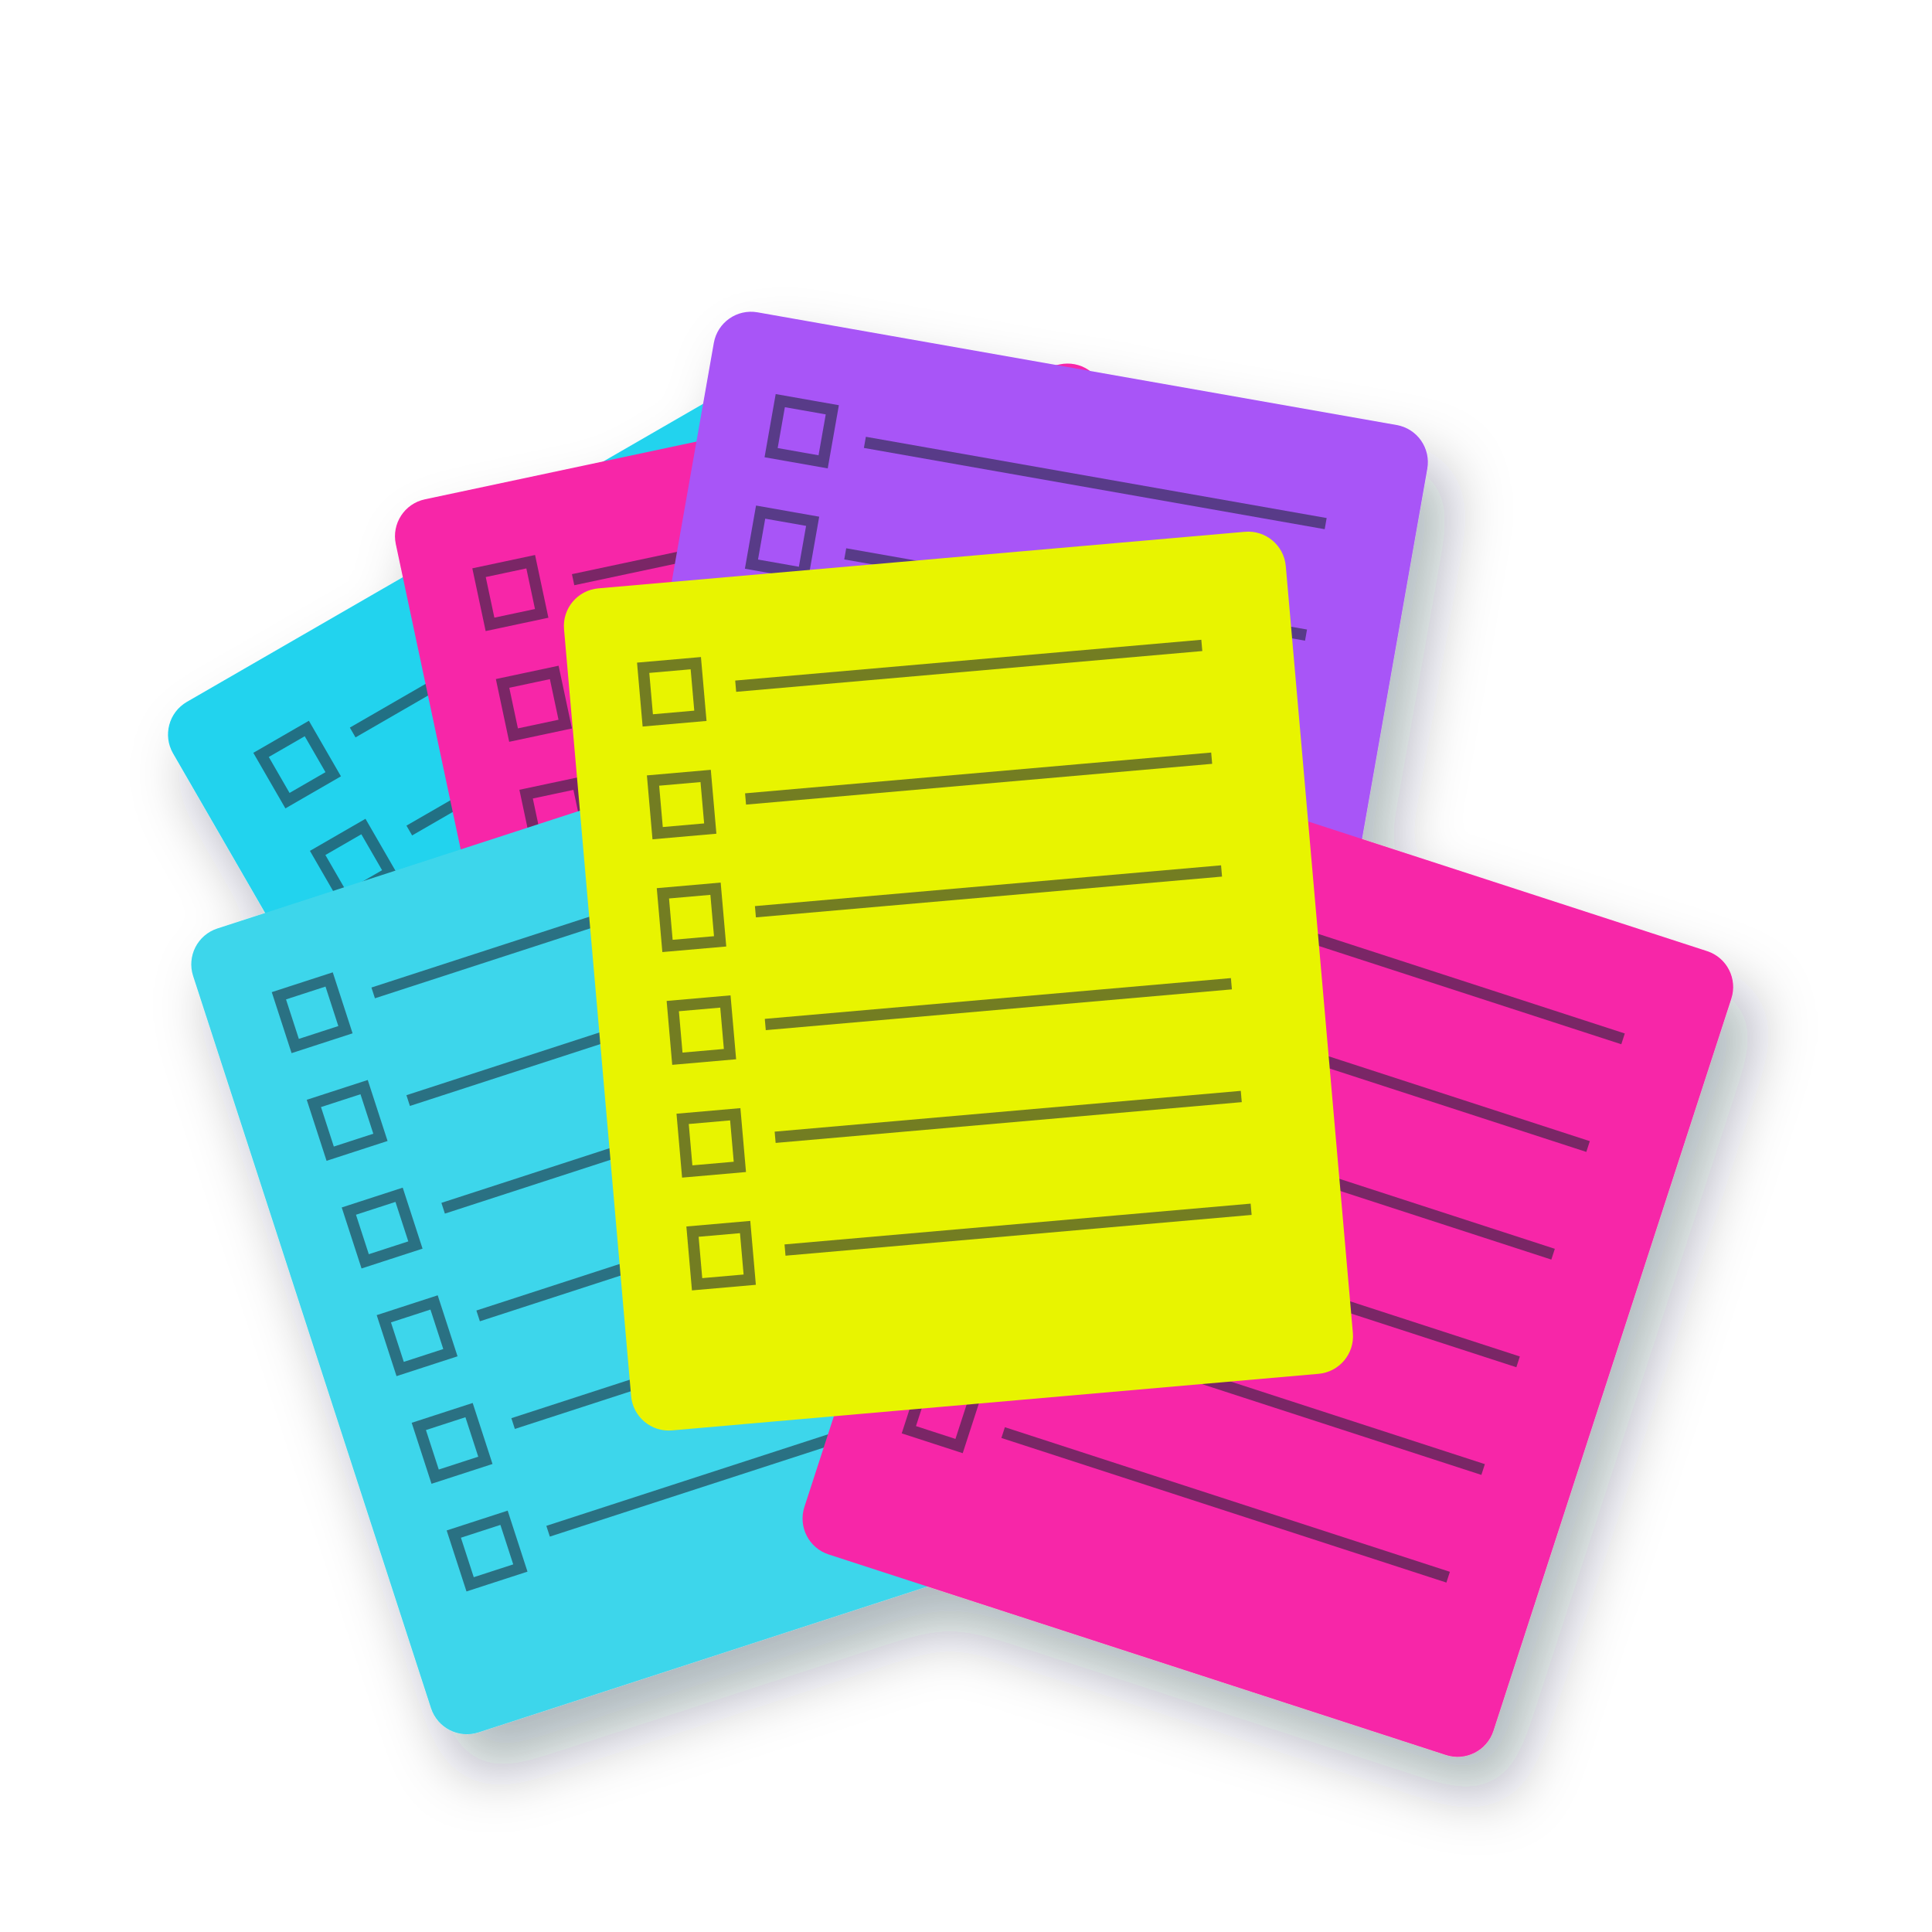
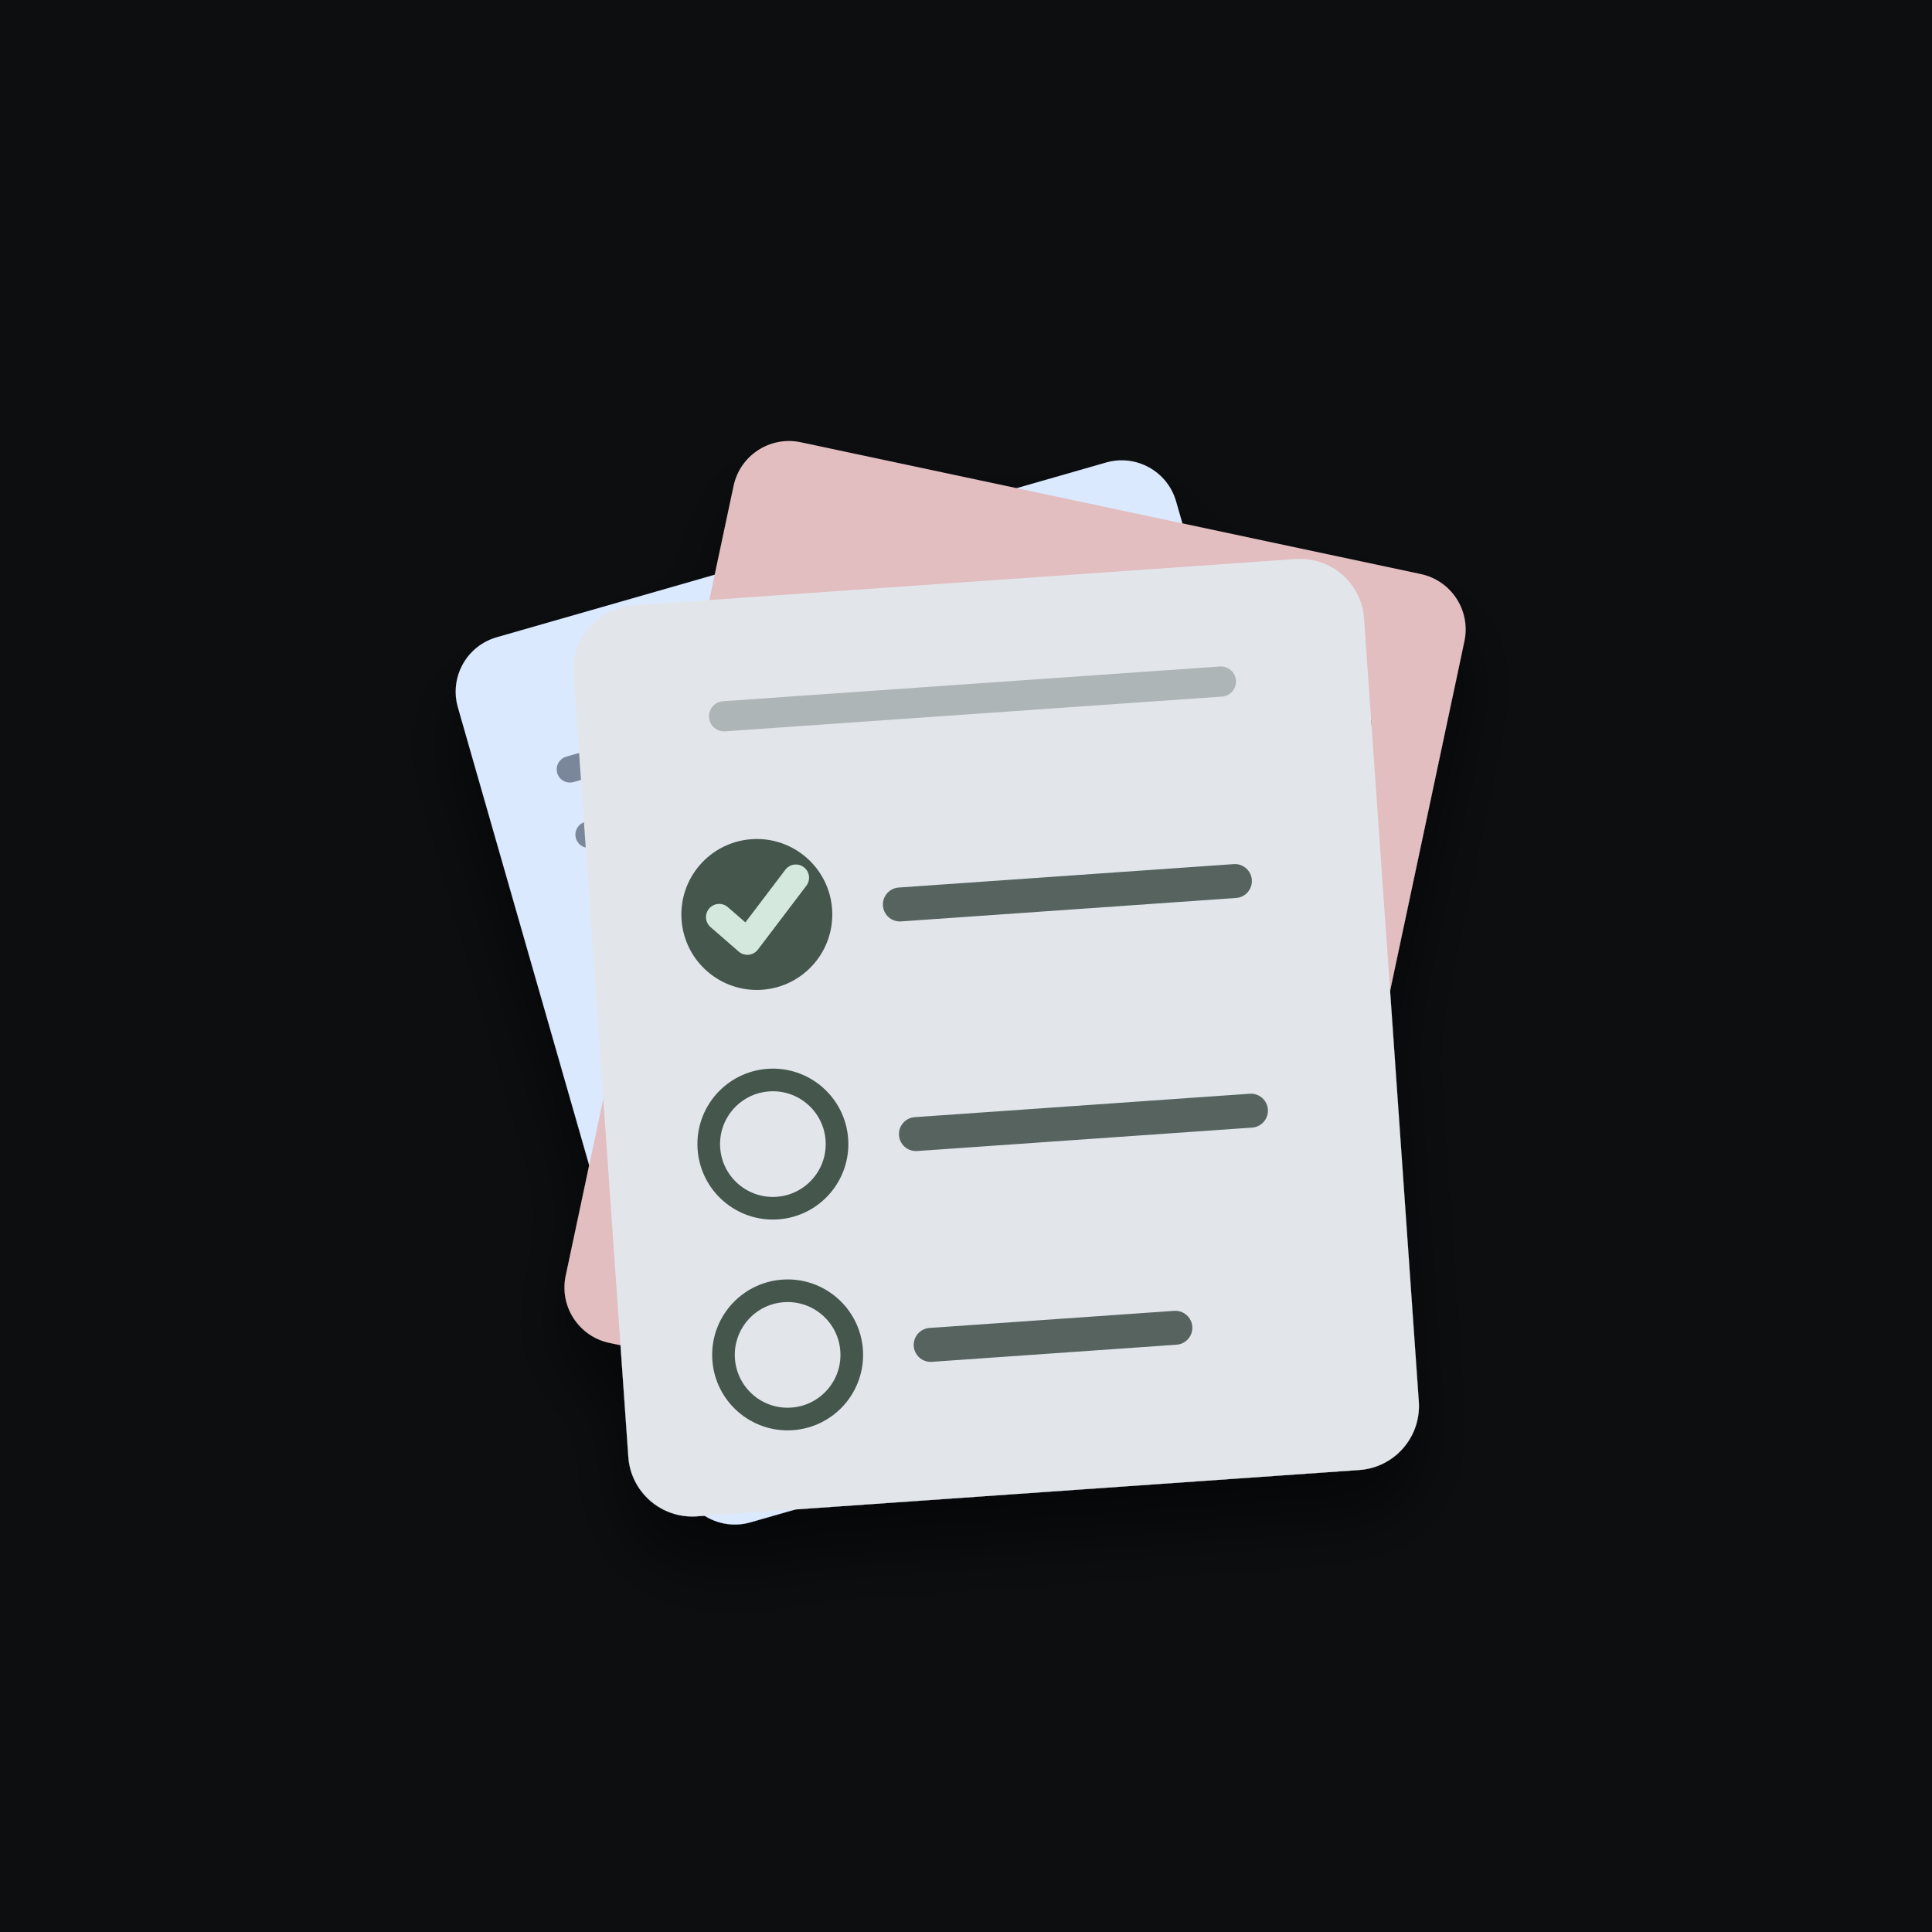
- <svg xmlns="http://www.w3.org/2000/svg" viewBox="0 0 512 512" role="img" aria-label="Colorful stack of checklist sticky notes">
+ <svg xmlns="http://www.w3.org/2000/svg" viewBox="0 0 512 512" role="img" aria-label="A pile of three todo sheets, with one task checked off">
+   <rect width="512" height="512" fill="#0c0e10" />
  <defs>
-     <filter id="shadow" x="-30%" y="-30%" width="160%" height="160%">
-       <feGaussianBlur in="SourceAlpha" stdDeviation="8" result="blur" />
-       <feOffset in="blur" dx="6" dy="10" result="offsetBlur" />
-       <feFlood flood-color="#111827" flood-opacity="0.32" result="flood" />
-       <feComposite in="flood" in2="offsetBlur" operator="in" result="shadowColor" />
+     <filter id="lift" x="-25%" y="-25%" width="150%" height="160%">
+       <feGaussianBlur in="SourceAlpha" stdDeviation="9" result="blur" />
+       <feOffset in="blur" dx="0" dy="12" result="offset" />
+       <feFlood flood-color="#050607" flood-opacity="0.55" />
+       <feComposite in2="offset" operator="in" result="shadow" />
      <feMerge>
-         <feMergeNode in="shadowColor" />
+         <feMergeNode in="shadow" />
        <feMergeNode in="SourceGraphic" />
      </feMerge>
    </filter>
-     <g id="note-lines" stroke="#1f2937" stroke-opacity="0.58" fill="none" stroke-width="3">
-       <rect x="20" y="22" width="14" height="14" />
-       <line x1="44" y1="29" x2="168" y2="29" />
-       <rect x="20" y="52" width="14" height="14" />
-       <line x1="44" y1="59" x2="168" y2="59" />
-       <rect x="20" y="82" width="14" height="14" />
-       <line x1="44" y1="89" x2="168" y2="89" />
-       <rect x="20" y="112" width="14" height="14" />
-       <line x1="44" y1="119" x2="168" y2="119" />
-       <rect x="20" y="142" width="14" height="14" />
-       <line x1="44" y1="149" x2="168" y2="149" />
-       <rect x="20" y="172" width="14" height="14" />
-       <line x1="44" y1="179" x2="168" y2="179" />
+   </defs>
+   <g filter="url(#lift)">
+     <g transform="rotate(-16 246 263)">
+       <rect x="147" y="141" width="198" height="244" rx="15" fill="#dbe9ff" />
+       <path d="M171 180h93M171 198h69" stroke="#515e70" stroke-width="7" stroke-linecap="round" opacity=".7" />
    </g>
-   </defs>
-   <g filter="url(#shadow)">
-     <g transform="translate(84 128) rotate(-30 96 112)">
-       <rect width="192" height="224" rx="10" fill="#22d3ee" />
-       <use href="#note-lines" />
+     <g transform="rotate(12 269 254)">
+       <rect x="170" y="132" width="198" height="244" rx="15" fill="#e2bec1" />
+       <path d="M288 174h57M300 193h45" stroke="#533a3c" stroke-width="7" stroke-linecap="round" opacity=".6" />
    </g>
-     <g transform="translate(124 112) rotate(-12 96 112)">
-       <rect width="192" height="224" rx="10" fill="#f725a8" />
-       <use href="#note-lines" />
-     </g>
-     <g transform="translate(170 96) rotate(10 96 112)">
-       <rect width="192" height="224" rx="10" fill="#a855f7" />
-       <use href="#note-lines" />
-     </g>
-     <g transform="translate(78 214) rotate(-18 96 112)">
-       <rect width="192" height="224" rx="10" fill="#3dd6eb" />
-       <use href="#note-lines" />
-     </g>
-     <g transform="translate(240 220) rotate(18 96 112)">
-       <rect width="192" height="224" rx="10" fill="#f725a8" />
-       <use href="#note-lines" />
-     </g>
-     <g transform="translate(158 148) rotate(-5 96 112)">
-       <rect width="192" height="224" rx="10" fill="#e8f400" />
-       <use href="#note-lines" />
+     <g transform="rotate(-4 264 275)">
+       <rect x="159" y="154" width="210" height="242" rx="17" fill="#e2e6eb" />
+       <path d="M198 185h132" stroke="#33443c" stroke-width="8" stroke-linecap="round" opacity=".3" />
+       <circle cx="203" cy="238" r="20" fill="#45564e" />
+       <path d="m193 238 7 7 14-16" fill="none" stroke="#d4e8dd" stroke-width="7" stroke-linecap="round" stroke-linejoin="round" />
+       <path d="M241 238h89" stroke="#33443c" stroke-width="9" stroke-linecap="round" opacity=".8" />
+       <circle cx="203" cy="299" r="17" fill="none" stroke="#45564e" stroke-width="6" />
+       <path d="M241 299h89" stroke="#33443c" stroke-width="9" stroke-linecap="round" opacity=".8" />
+       <circle cx="203" cy="355" r="17" fill="none" stroke="#45564e" stroke-width="6" />
+       <path d="M241 355h65" stroke="#33443c" stroke-width="9" stroke-linecap="round" opacity=".8" />
    </g>
  </g>
</svg>
